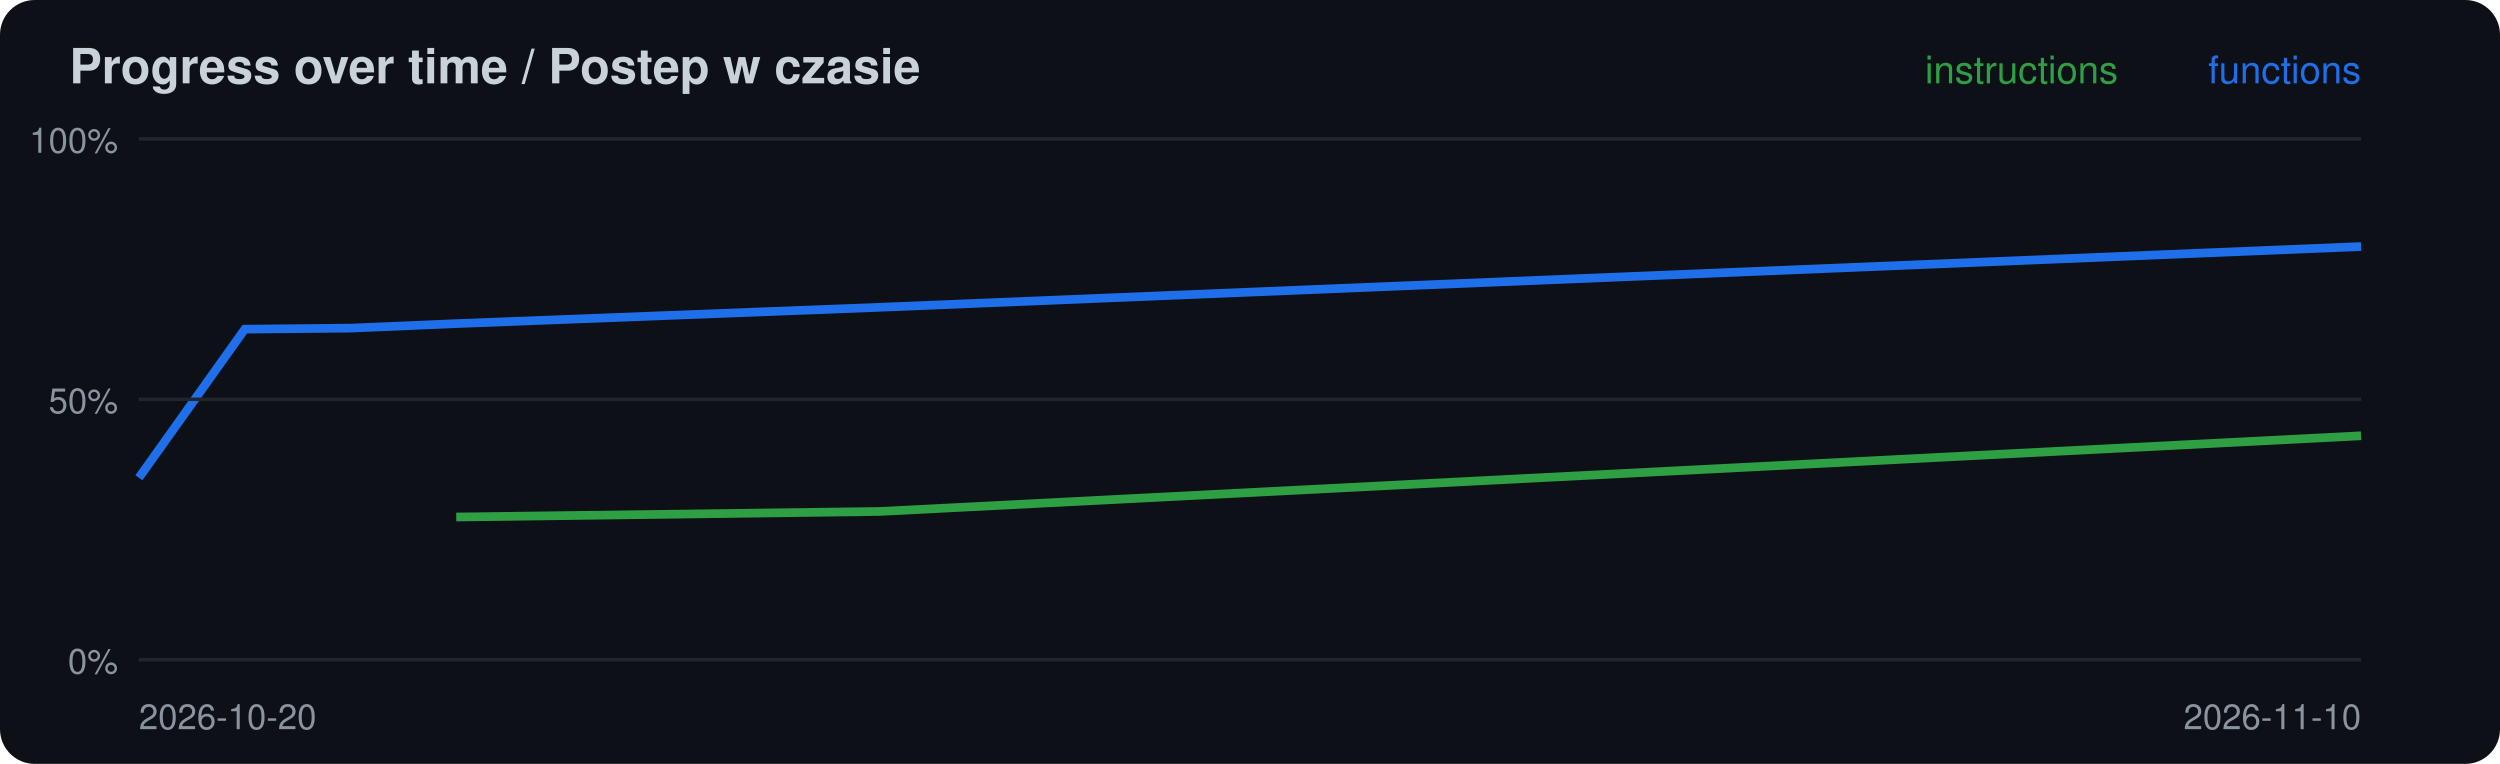
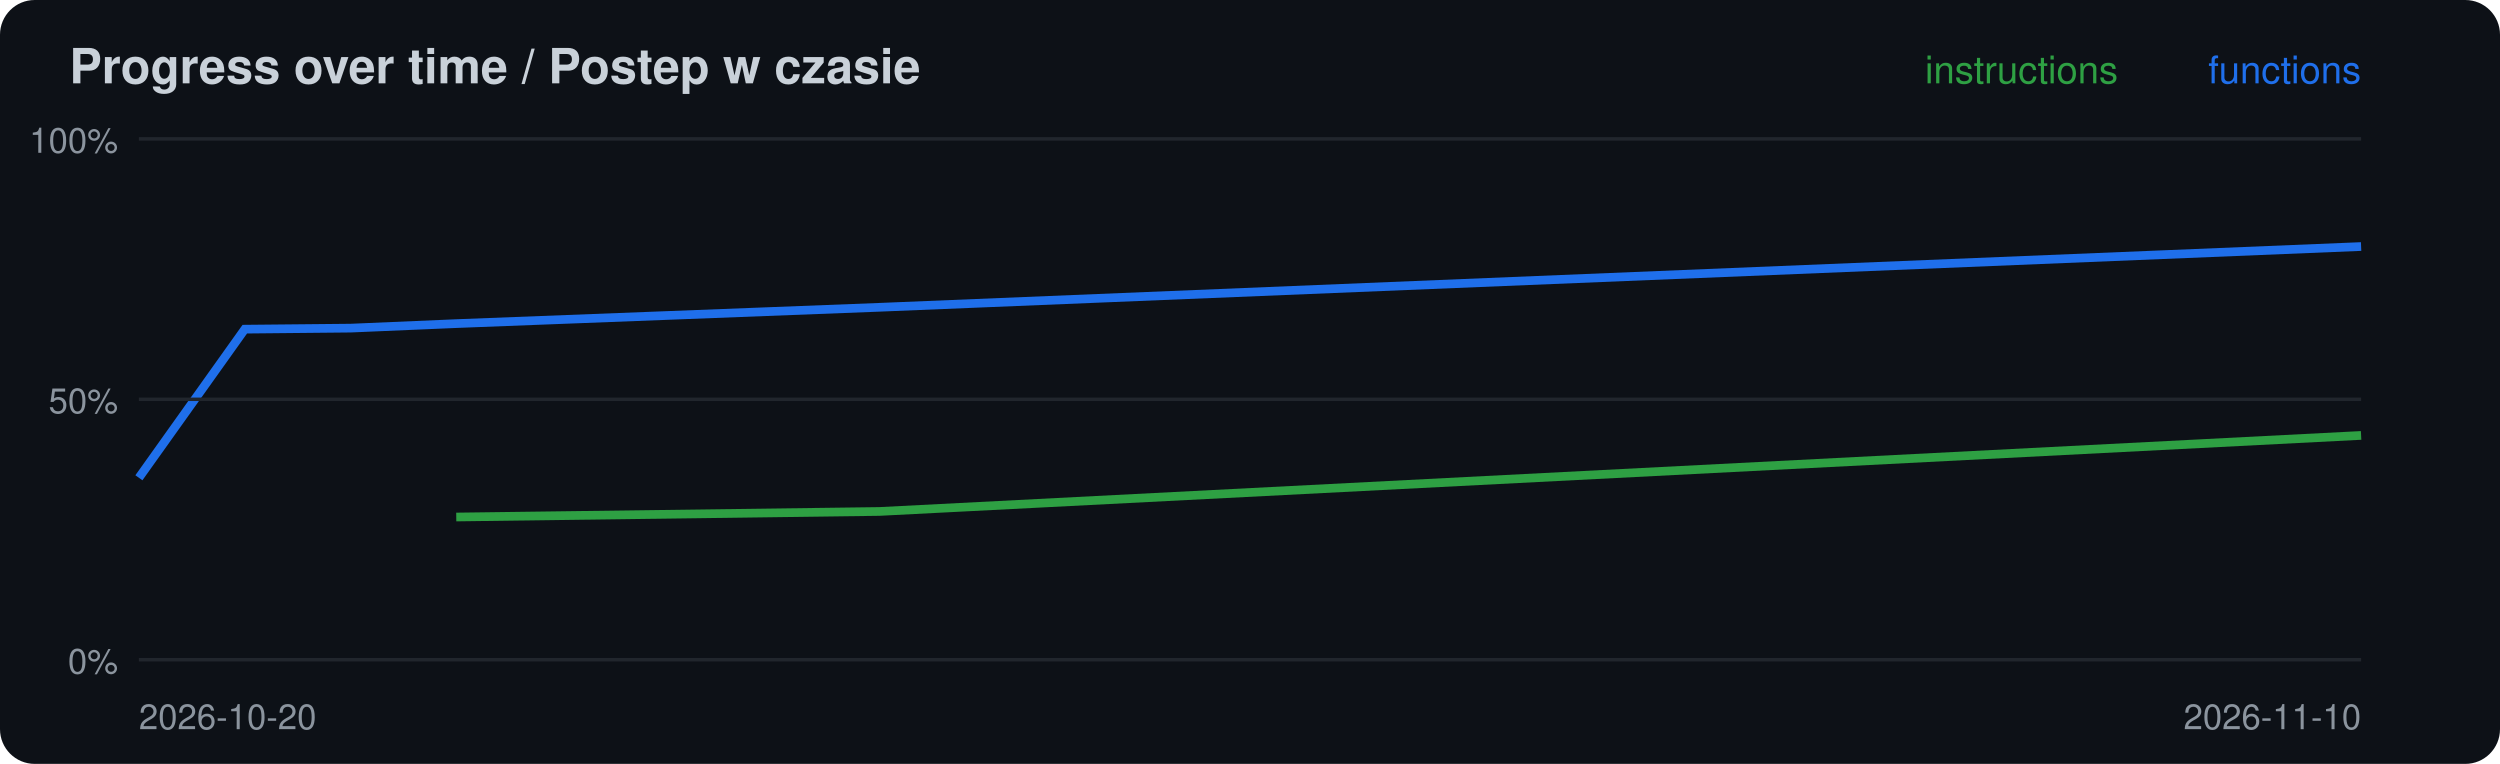
<svg xmlns="http://www.w3.org/2000/svg" width="720" height="220" viewBox="0 0 720 220">
  <rect width="720" height="220" rx="10" fill="#0d1117" />
  <text x="20" y="24" font-family="-apple-system,Segoe UI,Helvetica,Arial,sans-serif" font-size="14" font-weight="600" fill="#c9d1d9">Progress over time / Postep w czasie</text>
-   <polyline points="131.4,148.9 253.3,147.3 680.0,125.5" fill="none" stroke="#2ea043" stroke-width="2.5" />
+   <polyline points="131.4,148.9 253.3,147.3 680.0,125.4" fill="none" stroke="#2ea043" stroke-width="2.5" />
  <polyline points="40.0,137.6 70.5,94.8 101.0,94.5 131.4,93.2 253.3,88.5 680.0,71.0" fill="none" stroke="#1f6feb" stroke-width="2.5" />
  <line x1="40" x2="680" y1="190.0" y2="190.0" stroke="#21262d" />
  <text x="34" y="194.0" font-family="-apple-system,Segoe UI,Helvetica,Arial,sans-serif" font-size="10" fill="#8b949e" text-anchor="end">0%</text>
  <line x1="40" x2="680" y1="115.0" y2="115.0" stroke="#21262d" />
  <text x="34" y="119.0" font-family="-apple-system,Segoe UI,Helvetica,Arial,sans-serif" font-size="10" fill="#8b949e" text-anchor="end">50%</text>
  <line x1="40" x2="680" y1="40.0" y2="40.0" stroke="#21262d" />
  <text x="34" y="44.0" font-family="-apple-system,Segoe UI,Helvetica,Arial,sans-serif" font-size="10" fill="#8b949e" text-anchor="end">100%</text>
  <text x="40" y="210" font-family="-apple-system,Segoe UI,Helvetica,Arial,sans-serif" font-size="10" fill="#8b949e">2026-10-20</text>
  <text x="680" y="24" font-family="-apple-system,Segoe UI,Helvetica,Arial,sans-serif" font-size="11" fill="#1f6feb" text-anchor="end">functions</text>
  <text x="610" y="24" font-family="-apple-system,Segoe UI,Helvetica,Arial,sans-serif" font-size="11" fill="#2ea043" text-anchor="end">instructions</text>
  <text x="680" y="210" font-family="-apple-system,Segoe UI,Helvetica,Arial,sans-serif" font-size="10" fill="#8b949e" text-anchor="end">2026-11-10</text>
</svg>
